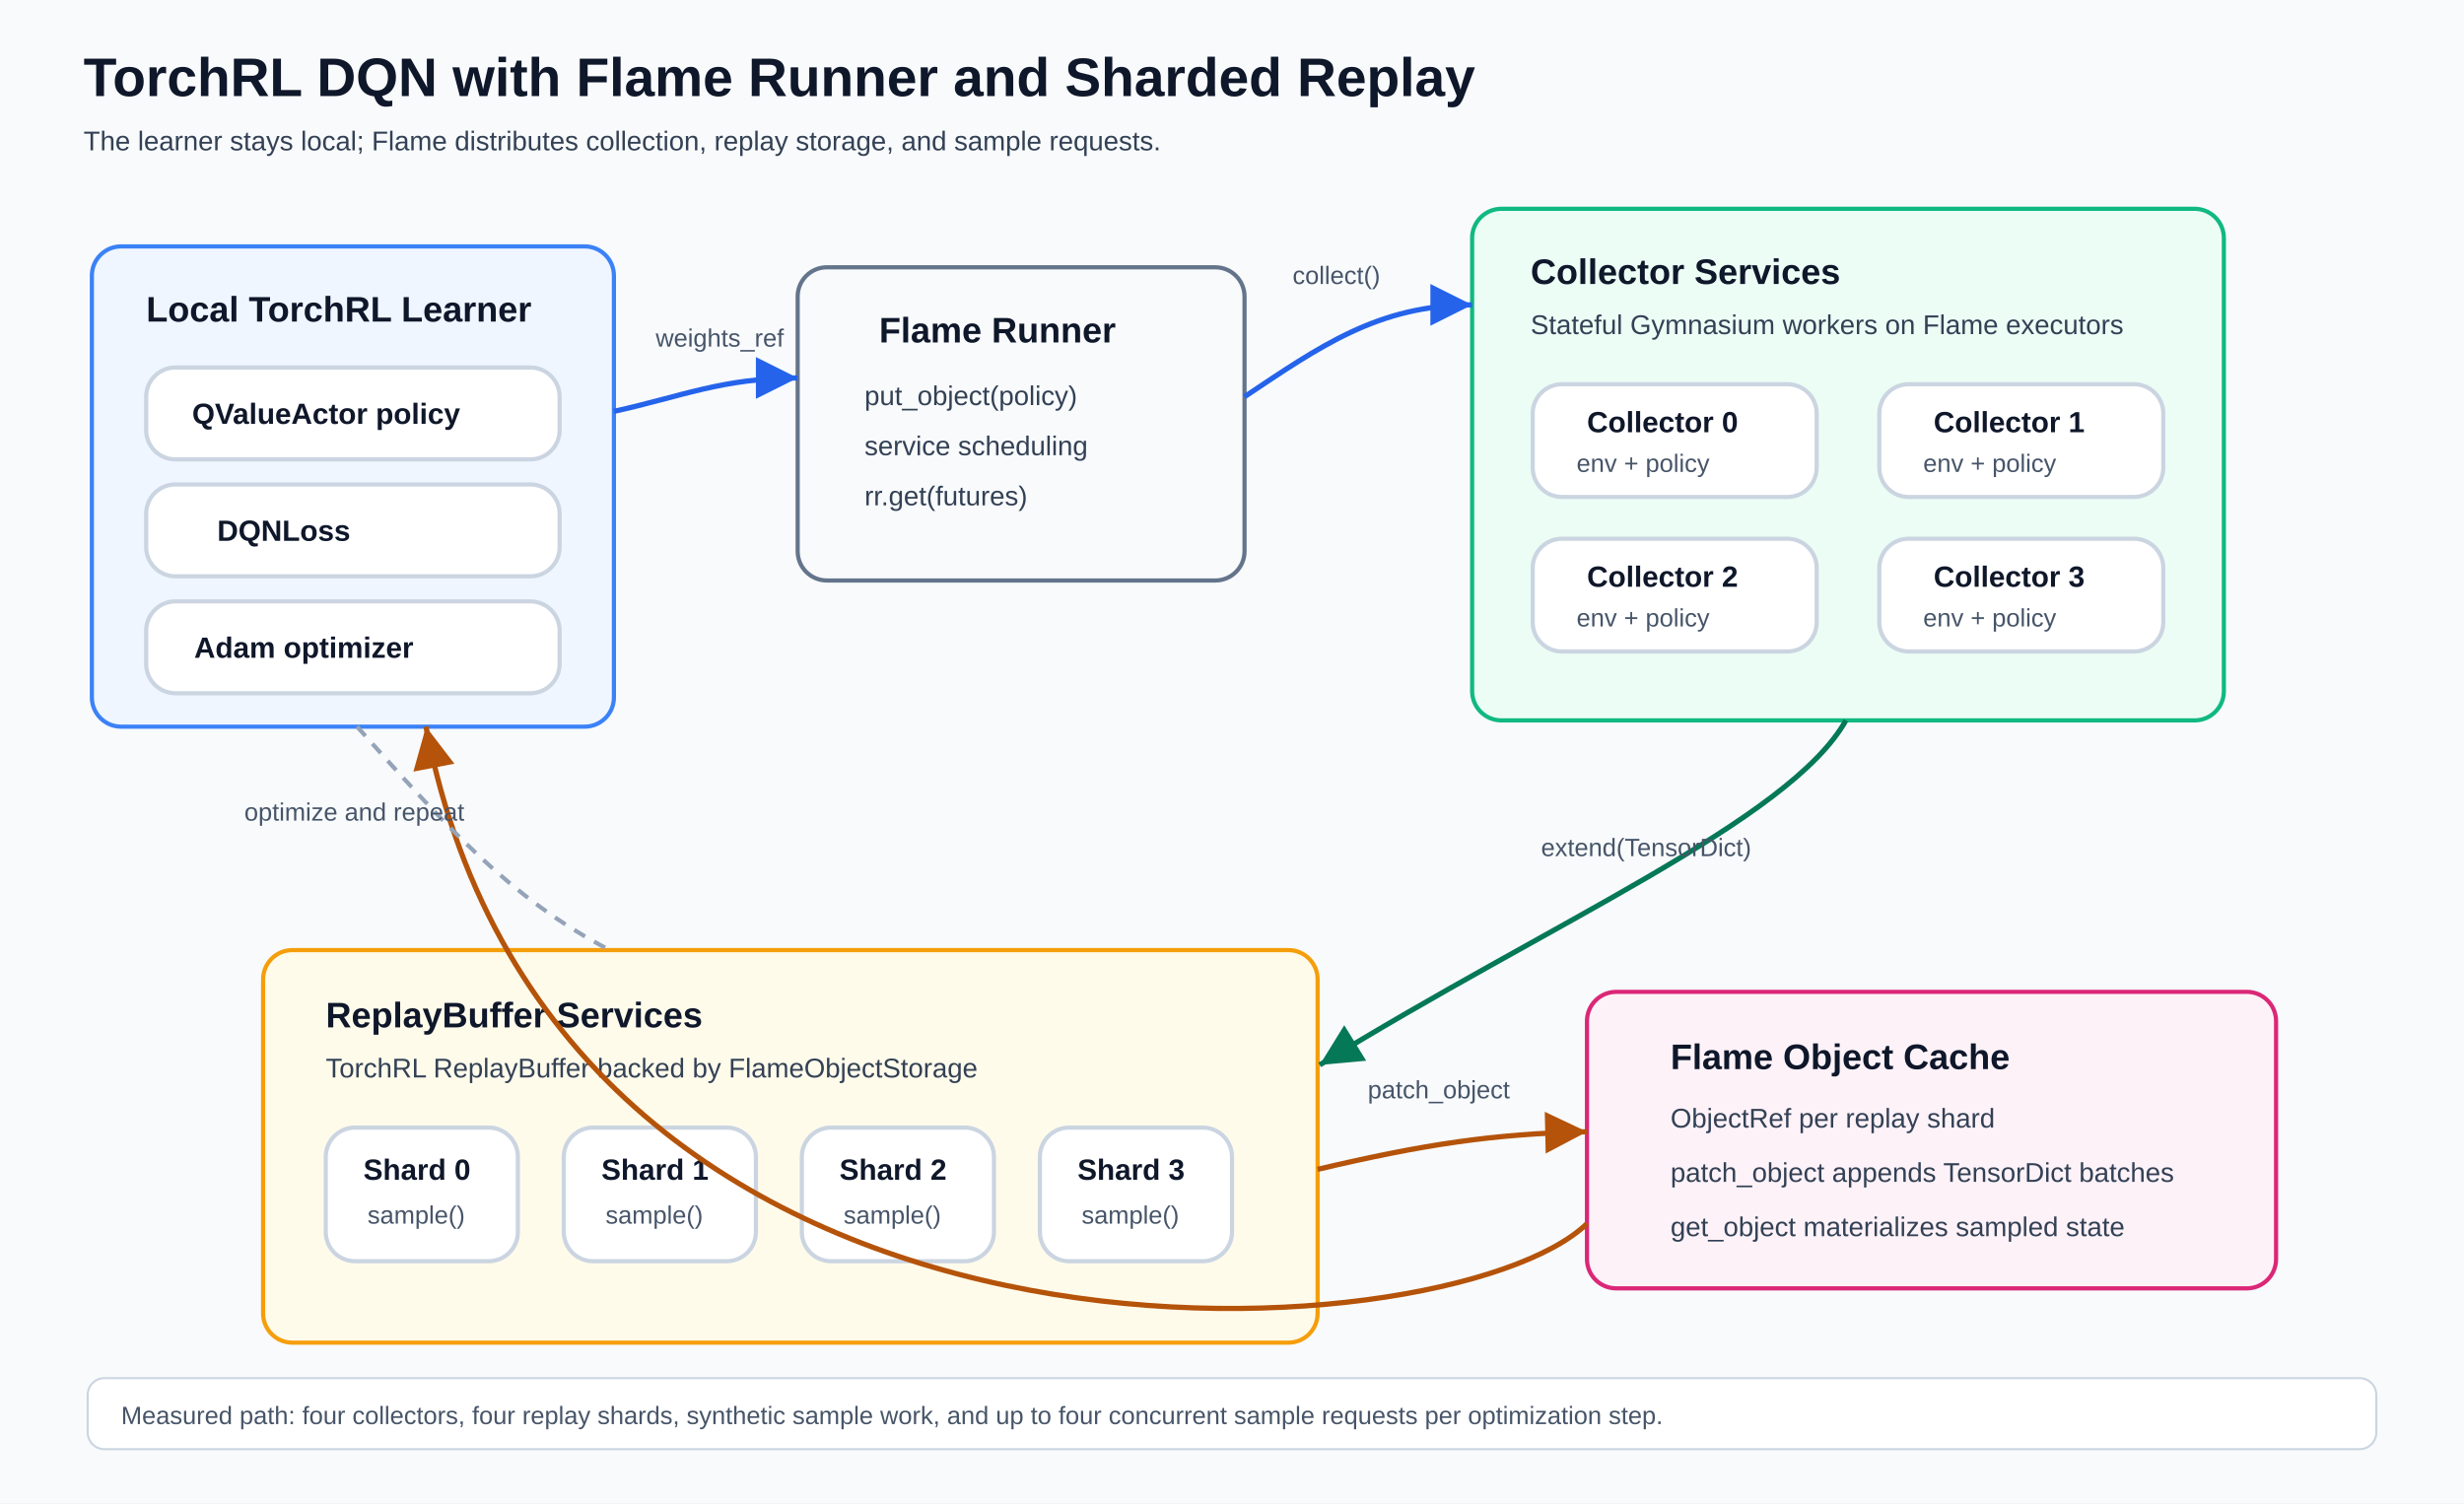
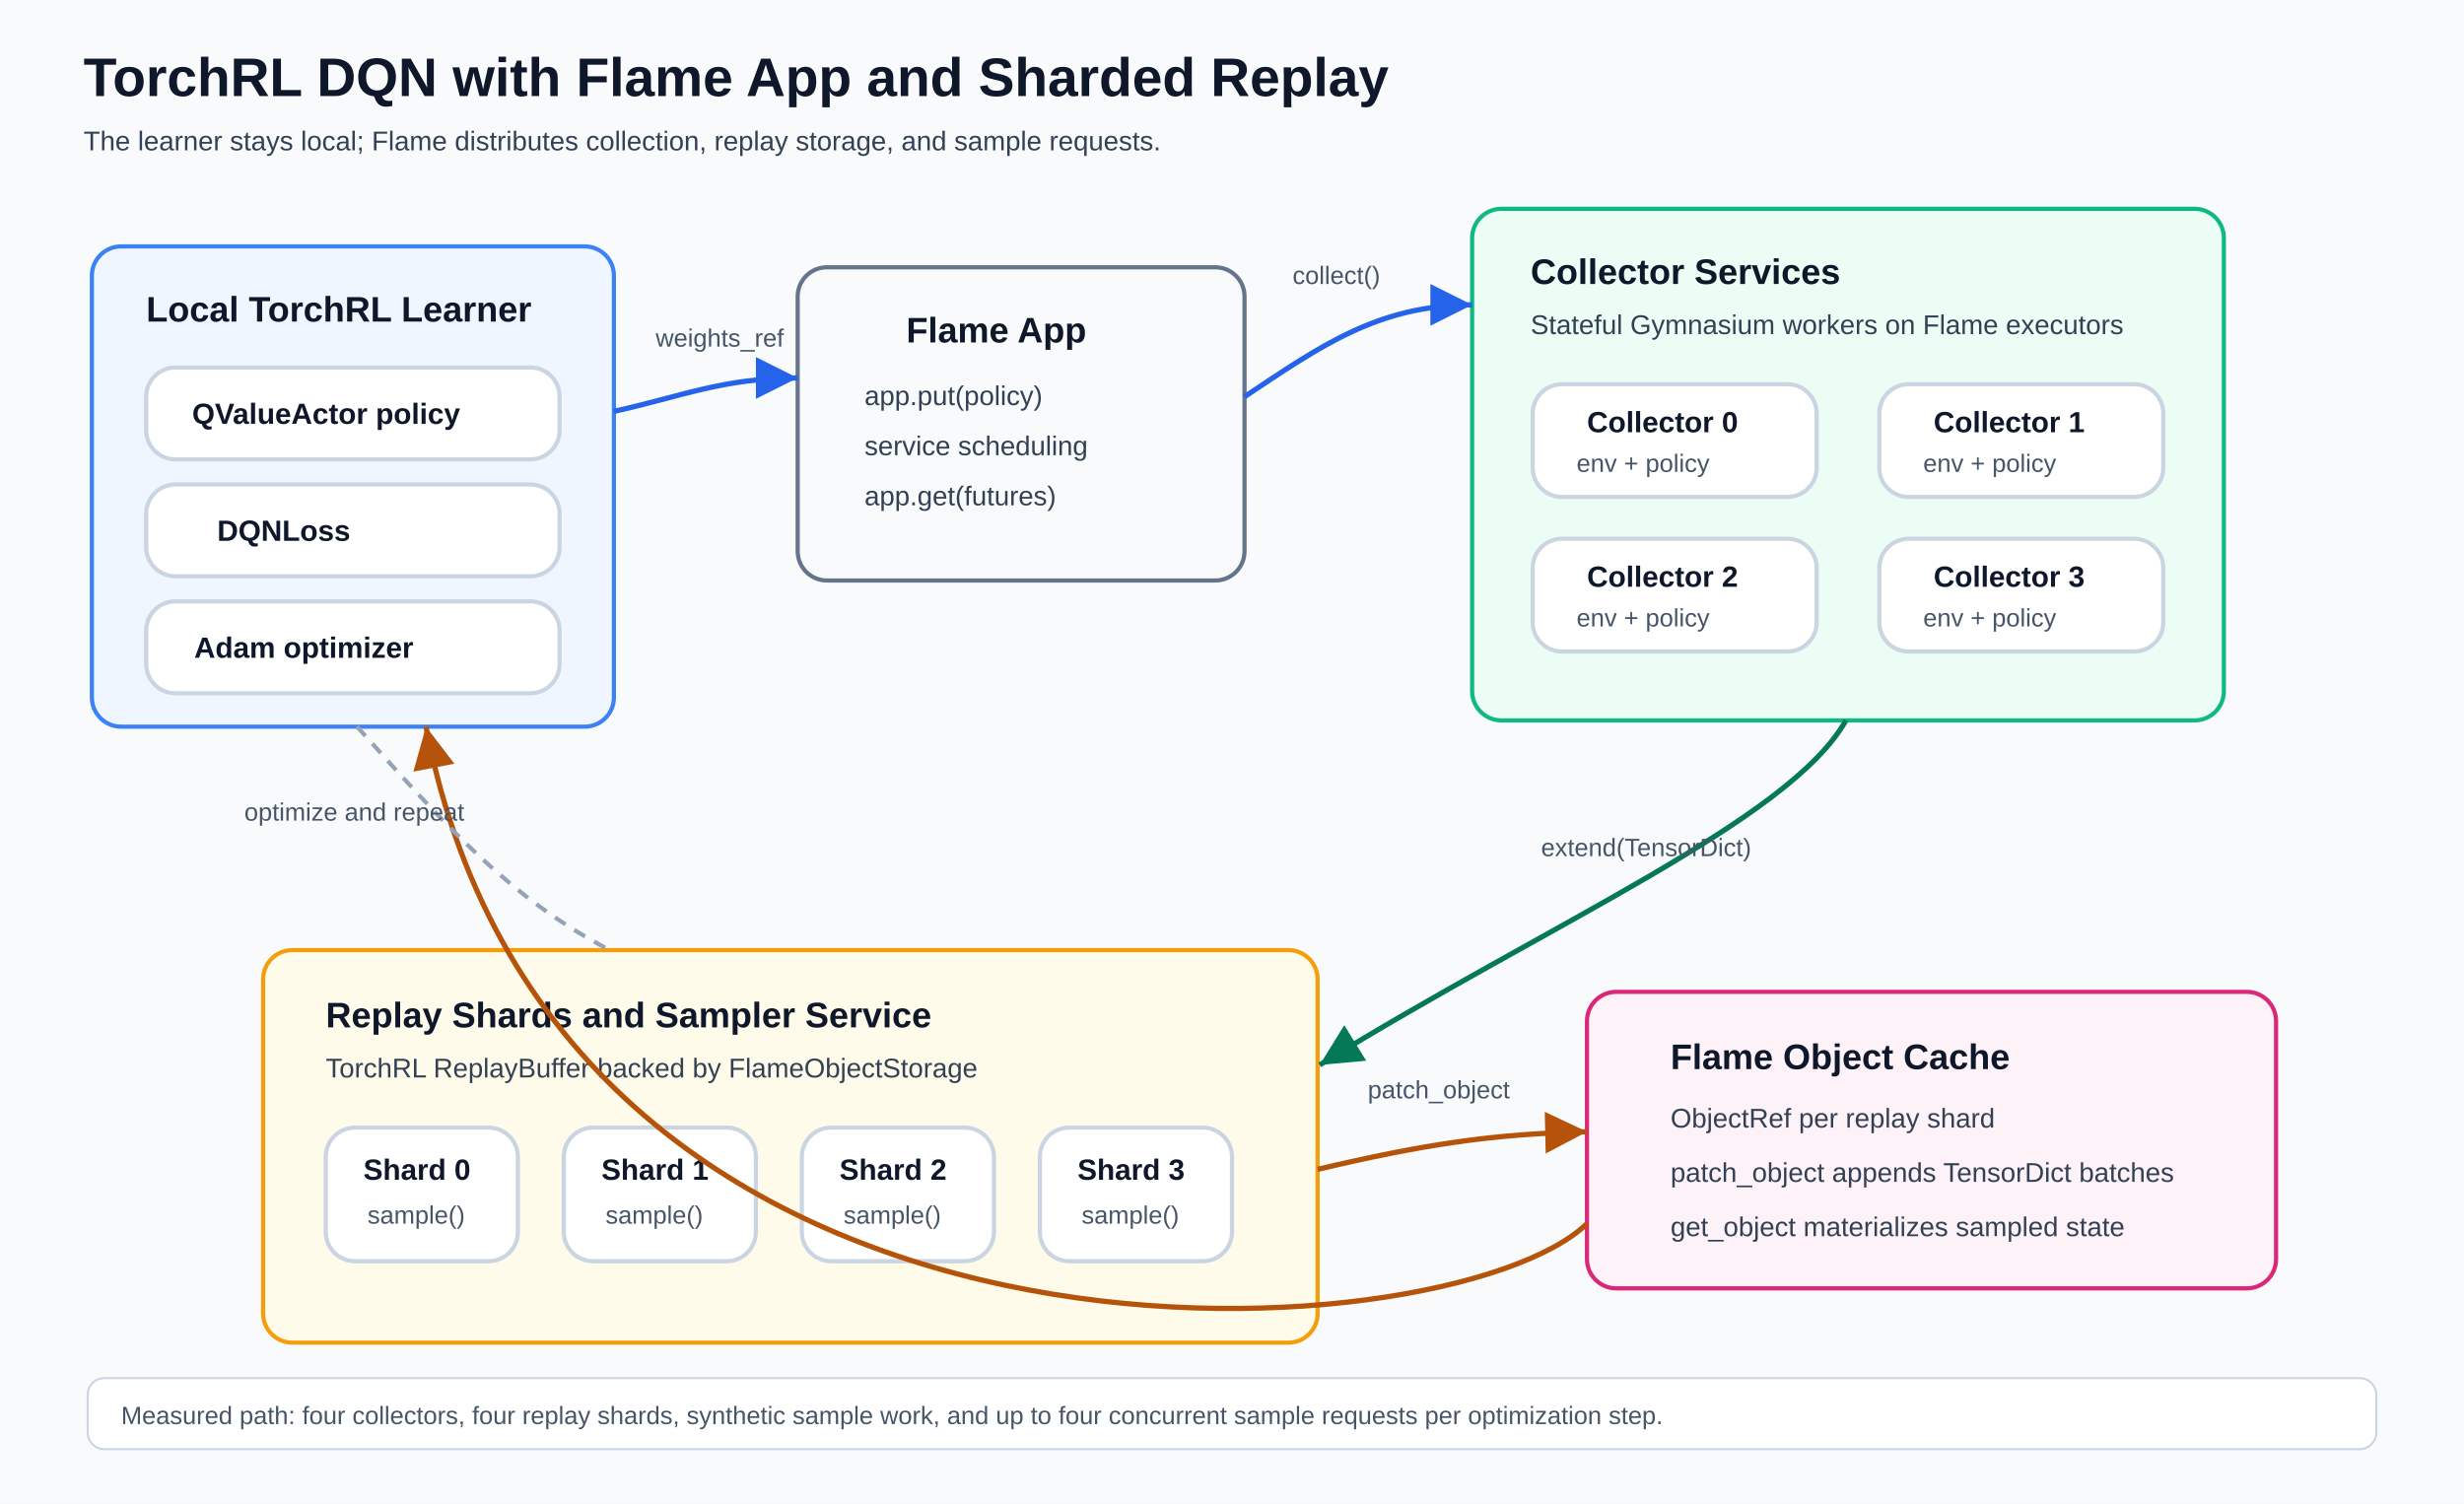
<svg xmlns="http://www.w3.org/2000/svg" width="1180" height="720" viewBox="0 0 1180 720" role="img" aria-labelledby="title desc">
  <defs>
    <marker id="arrow-blue" markerWidth="12" markerHeight="12" refX="10" refY="6" orient="auto" markerUnits="strokeWidth">
      <path d="M2,2 L10,6 L2,10 Z" fill="#2563eb" />
    </marker>
    <marker id="arrow-green" markerWidth="12" markerHeight="12" refX="10" refY="6" orient="auto" markerUnits="strokeWidth">
      <path d="M2,2 L10,6 L2,10 Z" fill="#047857" />
    </marker>
    <marker id="arrow-amber" markerWidth="12" markerHeight="12" refX="10" refY="6" orient="auto" markerUnits="strokeWidth">
      <path d="M2,2 L10,6 L2,10 Z" fill="#b45309" />
    </marker>
    <style>
      .bg { fill: #f8fafc; }
      .panel { fill: #ffffff; stroke: #cbd5e1; stroke-width: 2; rx: 14; }
      .learner { fill: #eff6ff; stroke: #3b82f6; }
-       .runner { fill: #f8fafc; stroke: #64748b; }
+       .app { fill: #f8fafc; stroke: #64748b; }
      .collector { fill: #ecfdf5; stroke: #10b981; }
      .replay { fill: #fffbeb; stroke: #f59e0b; }
      .cache { fill: #fdf2f8; stroke: #db2777; }
      .title { font: 700 26px Arial, sans-serif; fill: #0f172a; }
      .section { font: 700 17px Arial, sans-serif; fill: #0f172a; }
      .label { font: 600 14px Arial, sans-serif; fill: #0f172a; }
      .small { font: 13px Arial, sans-serif; fill: #334155; }
      .tiny { font: 12px Arial, sans-serif; fill: #475569; }
      .blue-line { stroke: #2563eb; stroke-width: 2.5; fill: none; marker-end: url(#arrow-blue); }
      .green-line { stroke: #047857; stroke-width: 2.5; fill: none; marker-end: url(#arrow-green); }
      .amber-line { stroke: #b45309; stroke-width: 2.5; fill: none; marker-end: url(#arrow-amber); }
      .soft-line { stroke: #94a3b8; stroke-width: 2; fill: none; stroke-dasharray: 6 5; }
    </style>
  </defs>
  <rect class="bg" width="1180" height="720" />
-   <text class="title" x="40" y="46">TorchRL DQN with Flame Runner and Sharded Replay</text>
+   <text class="title" x="40" y="46">TorchRL DQN with Flame App and Sharded Replay</text>
  <text class="small" x="40" y="72">The learner stays local; Flame distributes collection, replay storage, and sample requests.</text>
  <rect class="panel learner" x="44" y="118" width="250" height="230" rx="14" />
  <text class="section" x="70" y="154">Local TorchRL Learner</text>
  <rect class="panel" x="70" y="176" width="198" height="44" rx="8" />
  <text class="label" x="92" y="203">QValueActor policy</text>
  <rect class="panel" x="70" y="232" width="198" height="44" rx="8" />
  <text class="label" x="104" y="259">DQNLoss</text>
  <rect class="panel" x="70" y="288" width="198" height="44" rx="8" />
  <text class="label" x="93" y="315">Adam optimizer</text>
-   <rect class="panel runner" x="382" y="128" width="214" height="150" rx="14" />
-   <text class="section" x="421" y="164">Flame Runner</text>
-   <text class="small" x="414" y="194">put_object(policy)</text>
+   <rect class="panel app" x="382" y="128" width="214" height="150" rx="14" />
+   <text class="section" x="434" y="164">Flame App</text>
+   <text class="small" x="414" y="194">app.put(policy)</text>
  <text class="small" x="414" y="218">service scheduling</text>
-   <text class="small" x="414" y="242">rr.get(futures)</text>
+   <text class="small" x="414" y="242">app.get(futures)</text>
  <rect class="panel collector" x="705" y="100" width="360" height="245" rx="14" />
  <text class="section" x="733" y="136">Collector Services</text>
  <text class="small" x="733" y="160">Stateful Gymnasium workers on Flame executors</text>
  <rect class="panel" x="734" y="184" width="136" height="54" rx="8" />
  <text class="label" x="760" y="207">Collector 0</text>
  <text class="tiny" x="755" y="226">env + policy</text>
  <rect class="panel" x="900" y="184" width="136" height="54" rx="8" />
  <text class="label" x="926" y="207">Collector 1</text>
  <text class="tiny" x="921" y="226">env + policy</text>
  <rect class="panel" x="734" y="258" width="136" height="54" rx="8" />
  <text class="label" x="760" y="281">Collector 2</text>
  <text class="tiny" x="755" y="300">env + policy</text>
  <rect class="panel" x="900" y="258" width="136" height="54" rx="8" />
  <text class="label" x="926" y="281">Collector 3</text>
  <text class="tiny" x="921" y="300">env + policy</text>
  <rect class="panel replay" x="126" y="455" width="505" height="188" rx="14" />
-   <text class="section" x="156" y="492">ReplayBuffer Services</text>
+   <text class="section" x="156" y="492">Replay Shards and Sampler Service</text>
  <text class="small" x="156" y="516">TorchRL ReplayBuffer backed by FlameObjectStorage</text>
  <rect class="panel" x="156" y="540" width="92" height="64" rx="8" />
  <text class="label" x="174" y="565">Shard 0</text>
  <text class="tiny" x="176" y="586">sample()</text>
  <rect class="panel" x="270" y="540" width="92" height="64" rx="8" />
  <text class="label" x="288" y="565">Shard 1</text>
  <text class="tiny" x="290" y="586">sample()</text>
  <rect class="panel" x="384" y="540" width="92" height="64" rx="8" />
  <text class="label" x="402" y="565">Shard 2</text>
  <text class="tiny" x="404" y="586">sample()</text>
  <rect class="panel" x="498" y="540" width="92" height="64" rx="8" />
  <text class="label" x="516" y="565">Shard 3</text>
  <text class="tiny" x="518" y="586">sample()</text>
  <rect class="panel cache" x="760" y="475" width="330" height="142" rx="14" />
  <text class="section" x="800" y="512">Flame Object Cache</text>
  <text class="small" x="800" y="540">ObjectRef per replay shard</text>
  <text class="small" x="800" y="566">patch_object appends TensorDict batches</text>
  <text class="small" x="800" y="592">get_object materializes sampled state</text>
  <path class="blue-line" d="M294 197 C326 190, 346 181, 382 181" />
  <text class="tiny" x="314" y="166">weights_ref</text>
  <path class="blue-line" d="M596 190 C632 166, 660 146, 705 146" />
  <text class="tiny" x="619" y="136">collect()</text>
  <path class="green-line" d="M884 345 C857 393, 742 442, 632 510" />
  <text class="tiny" x="738" y="410">extend(TensorDict)</text>
  <path class="amber-line" d="M631 560 C682 548, 715 543, 760 542" />
  <text class="tiny" x="655" y="526">patch_object</text>
  <path class="amber-line" d="M760 586 C694 650, 268 680, 204 348" />
  <text class="tiny" x="394" y="676">parallel sample batches</text>
  <path class="soft-line" d="M171 348 C214 396, 244 430, 292 455" />
  <text class="tiny" x="117" y="393">optimize and repeat</text>
  <rect x="42" y="660" width="1096" height="34" rx="8" fill="#ffffff" stroke="#cbd5e1" />
  <text class="tiny" x="58" y="682">Measured path: four collectors, four replay shards, synthetic sample work, and up to four concurrent sample requests per optimization step.</text>
</svg>
